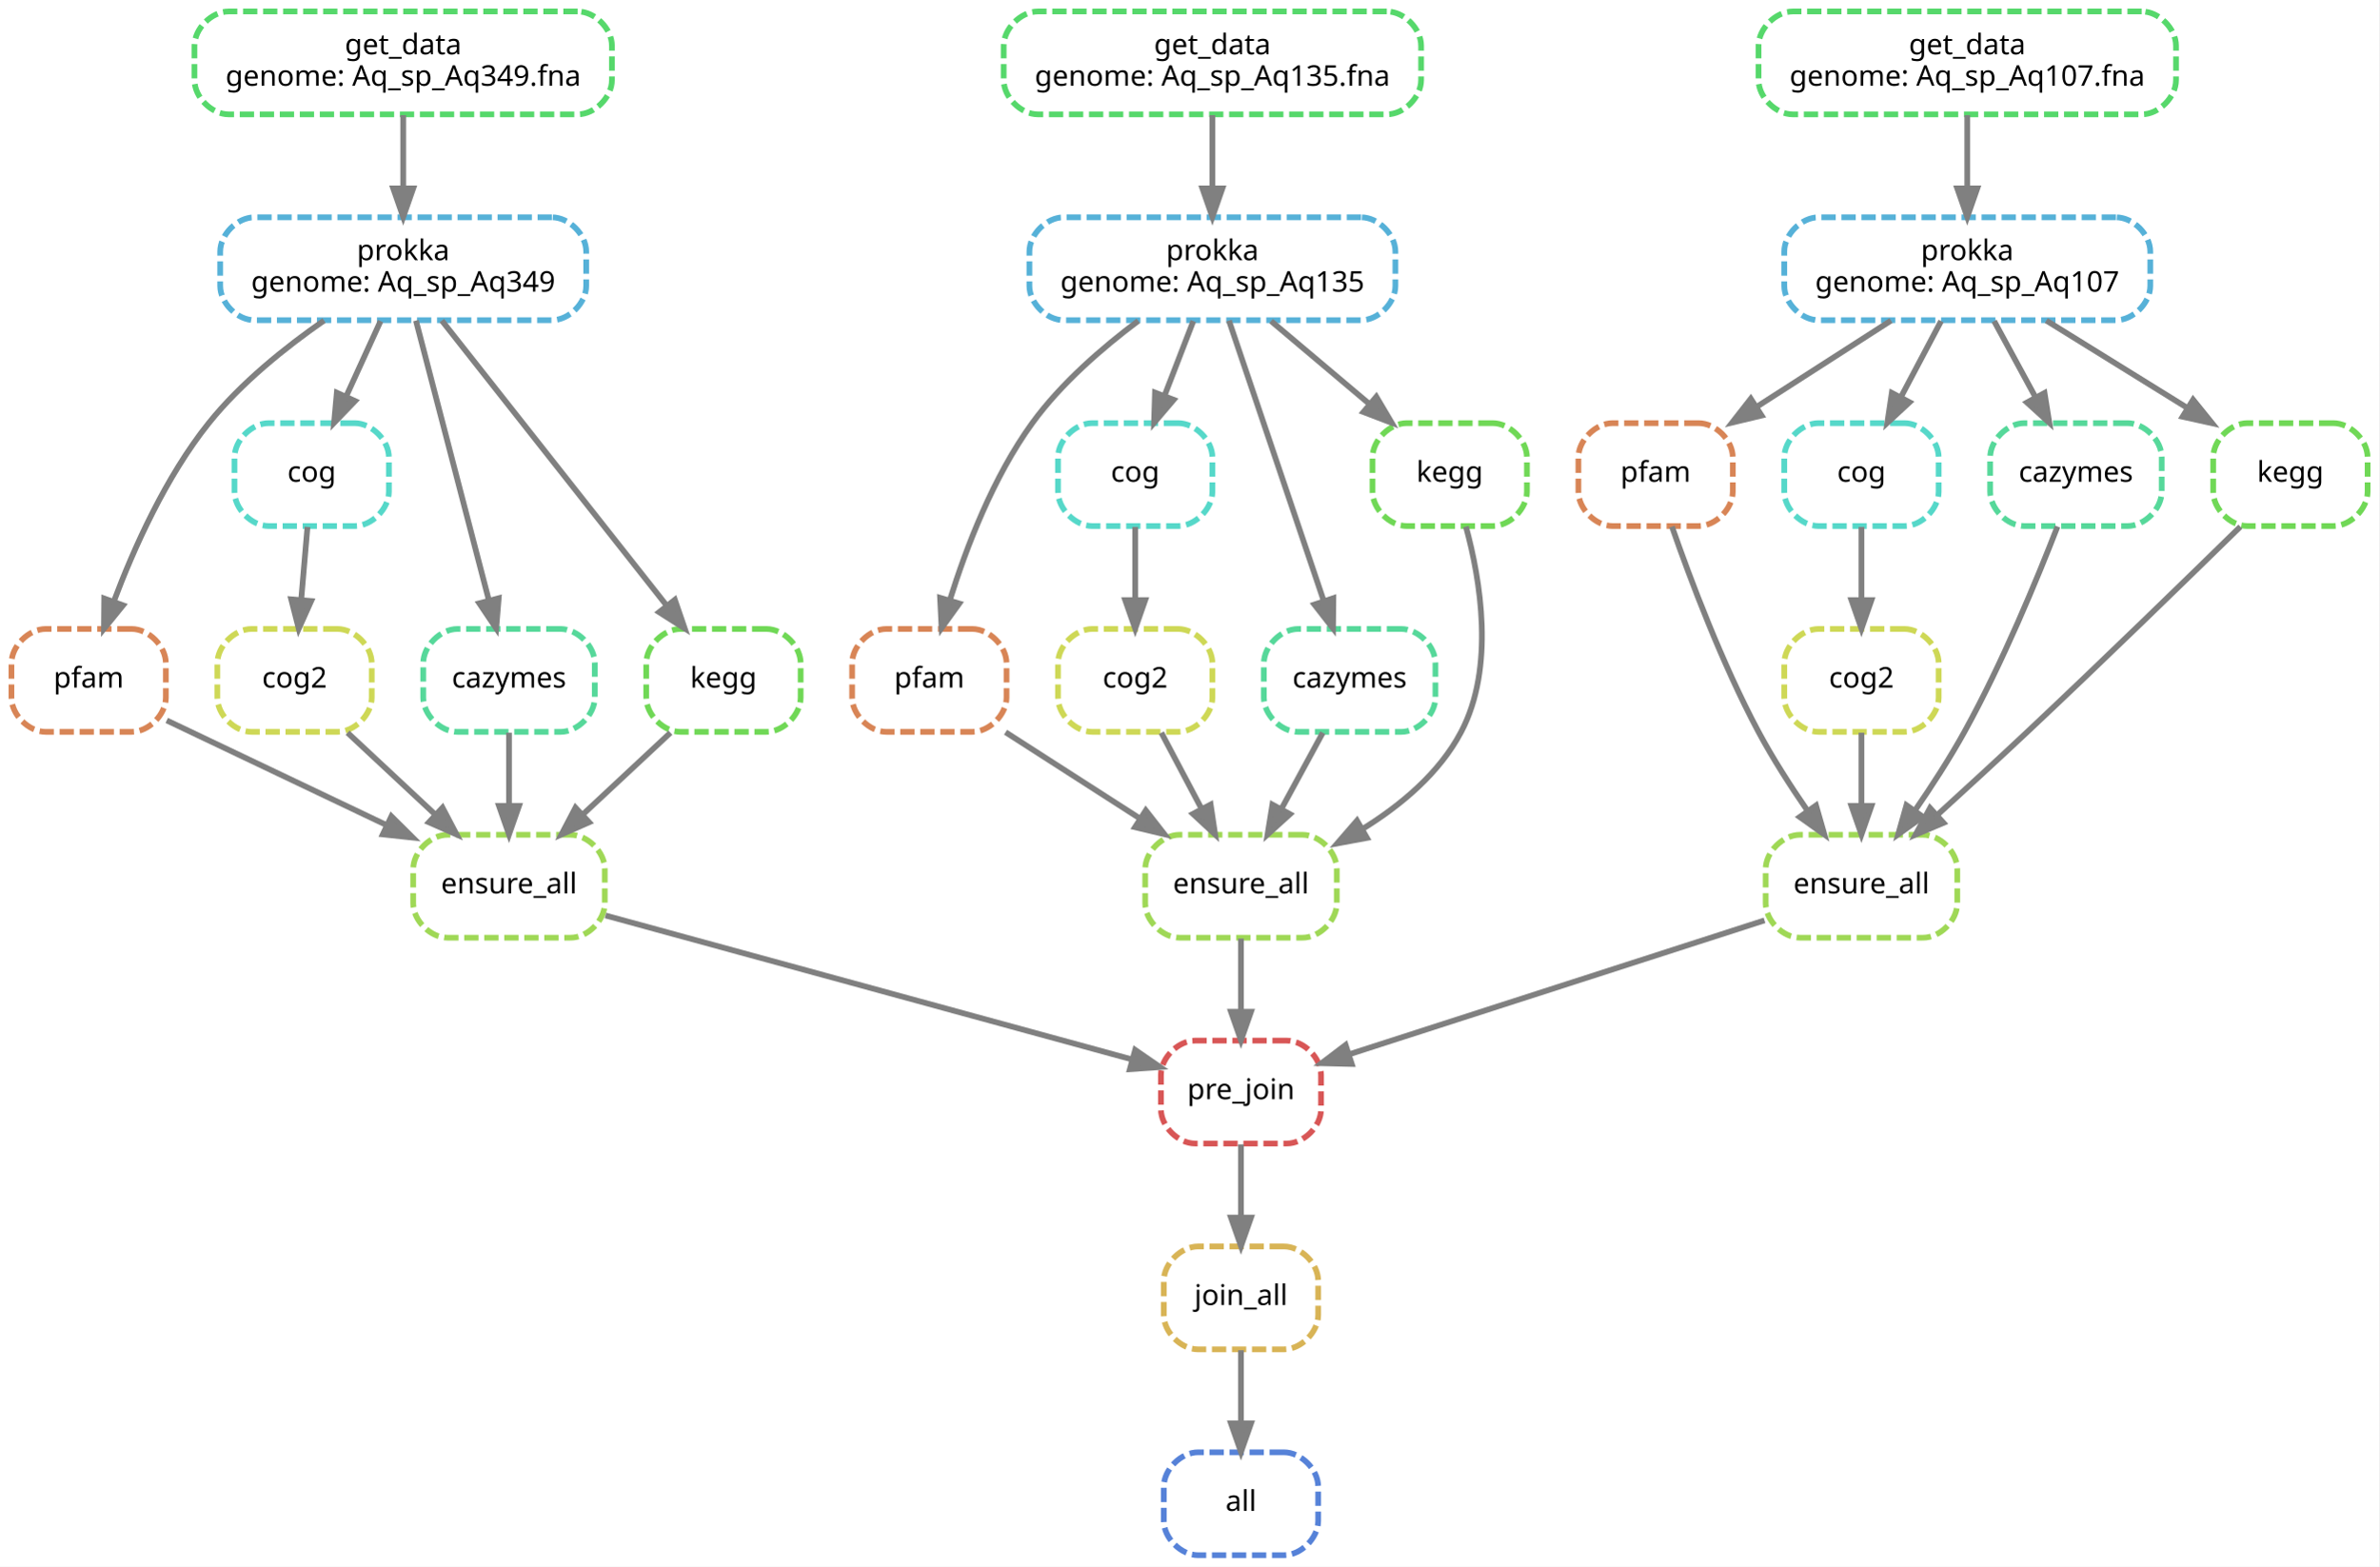
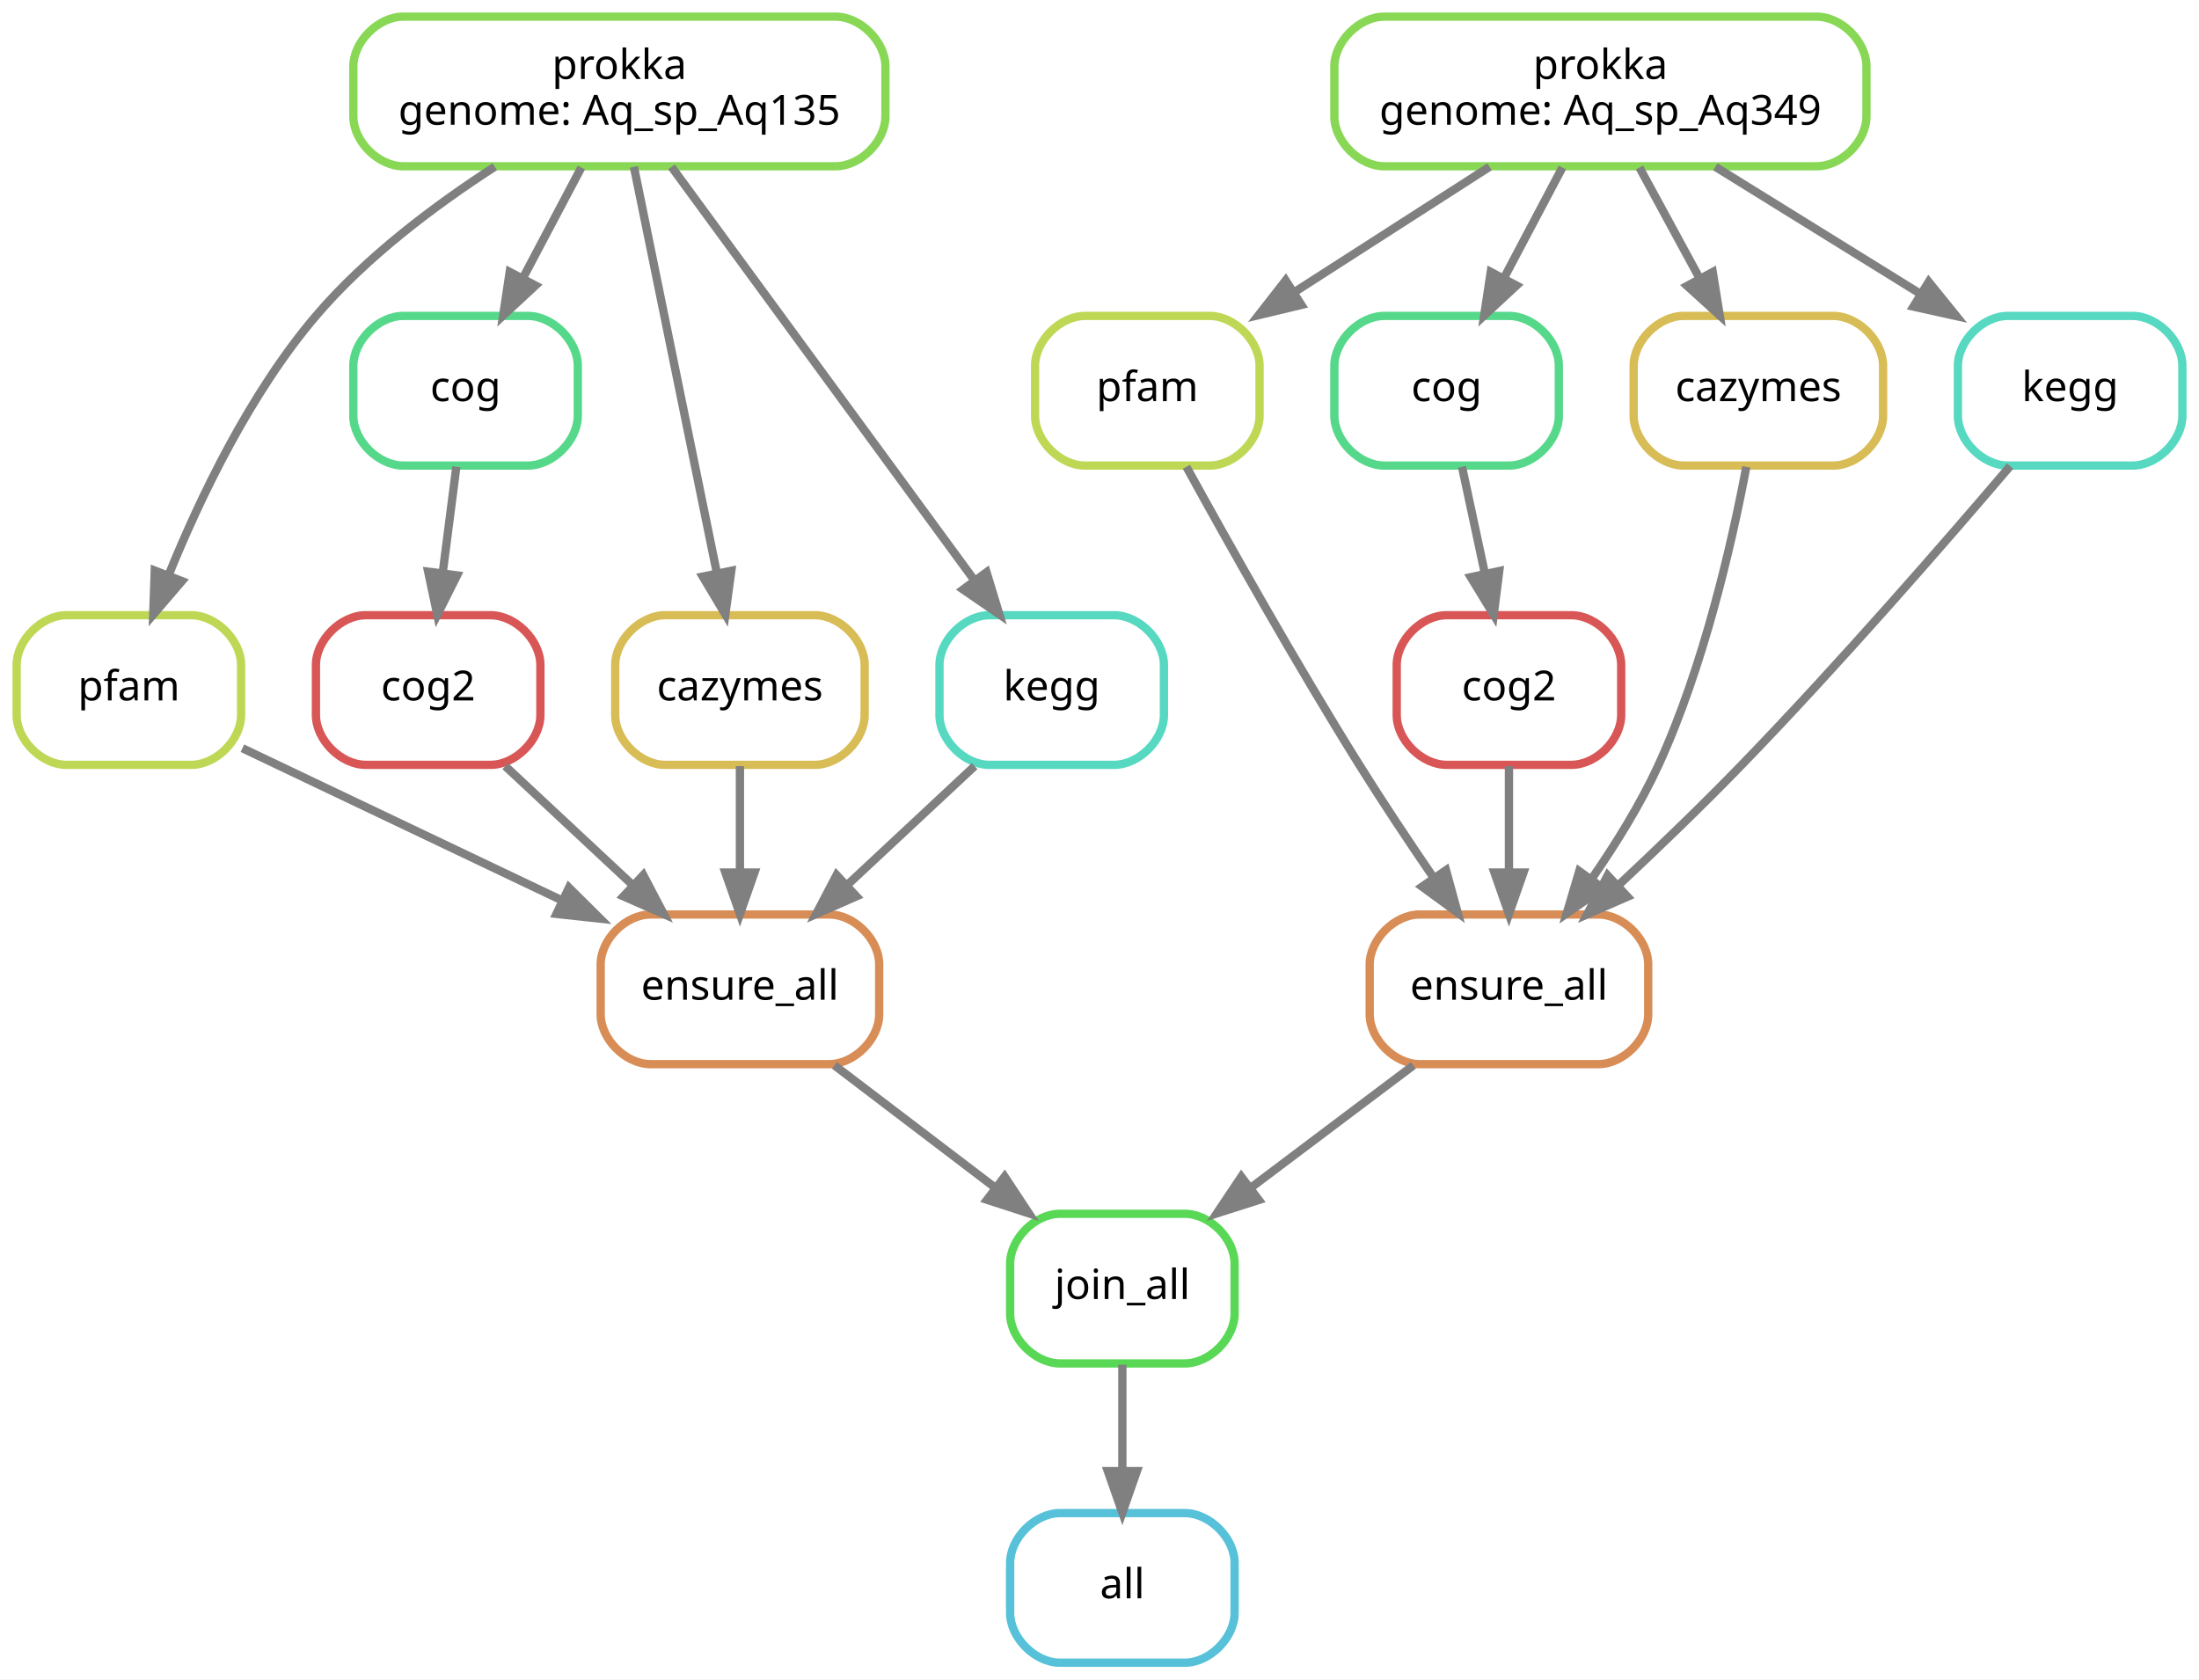
- <svg xmlns="http://www.w3.org/2000/svg" width="832pt" height="548pt" viewBox="0.00 0.00 832.00 548.00">
-   <g id="graph0" class="graph" transform="scale(1 1) rotate(0) translate(4 544)">
-     <polygon fill="white" stroke="transparent" points="-4,4 -4,-544 828,-544 828,4 -4,4" />
+ <svg xmlns="http://www.w3.org/2000/svg" width="529pt" height="404pt" viewBox="0.00 0.00 529.00 404.00">
+   <g id="graph0" class="graph" transform="scale(1 1) rotate(0) translate(4 400)">
+     <polygon fill="white" stroke="transparent" points="-4,4 -4,-400 525,-400 525,4 -4,4" />
    <g id="node1" class="node">
-       <path fill="none" stroke="#5682d8" stroke-width="2" stroke-dasharray="5,2" d="M445,-36C445,-36 415,-36 415,-36 409,-36 403,-30 403,-24 403,-24 403,-12 403,-12 403,-6 409,0 415,0 415,0 445,0 445,0 451,0 457,-6 457,-12 457,-12 457,-24 457,-24 457,-30 451,-36 445,-36" />
-       <text text-anchor="middle" x="430" y="-15.5" font-family="sans" font-size="10.00">all</text>
+       <path fill="none" stroke="#56c1d8" stroke-width="2" d="M281,-36C281,-36 251,-36 251,-36 245,-36 239,-30 239,-24 239,-24 239,-12 239,-12 239,-6 245,0 251,0 251,0 281,0 281,0 287,0 293,-6 293,-12 293,-12 293,-24 293,-24 293,-30 287,-36 281,-36" />
+       <text text-anchor="middle" x="266" y="-15.5" font-family="sans" font-size="10.00">all</text>
    </g>
    <g id="node2" class="node">
-       <path fill="none" stroke="#d8b456" stroke-width="2" stroke-dasharray="5,2" d="M445,-108C445,-108 415,-108 415,-108 409,-108 403,-102 403,-96 403,-96 403,-84 403,-84 403,-78 409,-72 415,-72 415,-72 445,-72 445,-72 451,-72 457,-78 457,-84 457,-84 457,-96 457,-96 457,-102 451,-108 445,-108" />
-       <text text-anchor="middle" x="430" y="-87.5" font-family="sans" font-size="10.00">join_all</text>
+       <path fill="none" stroke="#59d856" stroke-width="2" d="M281,-108C281,-108 251,-108 251,-108 245,-108 239,-102 239,-96 239,-96 239,-84 239,-84 239,-78 245,-72 251,-72 251,-72 281,-72 281,-72 287,-72 293,-78 293,-84 293,-84 293,-96 293,-96 293,-102 287,-108 281,-108" />
+       <text text-anchor="middle" x="266" y="-87.5" font-family="sans" font-size="10.00">join_all</text>
    </g>
    <g id="edge1" class="edge">
-       <path fill="none" stroke="grey" stroke-width="2" d="M430,-71.7C430,-63.98 430,-54.71 430,-46.11" />
-       <polygon fill="grey" stroke="grey" stroke-width="2" points="433.5,-46.1 430,-36.1 426.5,-46.1 433.5,-46.1" />
+       <path fill="none" stroke="grey" stroke-width="2" d="M266,-71.7C266,-63.98 266,-54.71 266,-46.11" />
+       <polygon fill="grey" stroke="grey" stroke-width="2" points="269.5,-46.1 266,-36.1 262.5,-46.1 269.5,-46.1" />
    </g>
    <g id="node3" class="node">
-       <path fill="none" stroke="#d85656" stroke-width="2" stroke-dasharray="5,2" d="M446,-180C446,-180 414,-180 414,-180 408,-180 402,-174 402,-168 402,-168 402,-156 402,-156 402,-150 408,-144 414,-144 414,-144 446,-144 446,-144 452,-144 458,-150 458,-156 458,-156 458,-168 458,-168 458,-174 452,-180 446,-180" />
-       <text text-anchor="middle" x="430" y="-159.5" font-family="sans" font-size="10.00">pre_join</text>
+       <path fill="none" stroke="#d88d56" stroke-width="2" d="M195.5,-180C195.5,-180 152.5,-180 152.5,-180 146.5,-180 140.5,-174 140.5,-168 140.5,-168 140.5,-156 140.5,-156 140.5,-150 146.5,-144 152.5,-144 152.5,-144 195.5,-144 195.5,-144 201.5,-144 207.5,-150 207.5,-156 207.5,-156 207.5,-168 207.5,-168 207.5,-174 201.5,-180 195.5,-180" />
+       <text text-anchor="middle" x="174" y="-159.5" font-family="sans" font-size="10.00">ensure_all</text>
    </g>
    <g id="edge2" class="edge">
-       <path fill="none" stroke="grey" stroke-width="2" d="M430,-143.7C430,-135.98 430,-126.71 430,-118.11" />
-       <polygon fill="grey" stroke="grey" stroke-width="2" points="433.5,-118.1 430,-108.1 426.5,-118.1 433.5,-118.1" />
+       <path fill="none" stroke="grey" stroke-width="2" d="M196.74,-143.7C208.44,-134.8 222.86,-123.82 235.51,-114.2" />
+       <polygon fill="grey" stroke="grey" stroke-width="2" points="237.68,-116.94 243.52,-108.1 233.44,-111.37 237.68,-116.94" />
    </g>
    <g id="node4" class="node">
-       <path fill="none" stroke="#9fd856" stroke-width="2" stroke-dasharray="5,2" d="M195.5,-252C195.5,-252 152.5,-252 152.5,-252 146.5,-252 140.5,-246 140.5,-240 140.5,-240 140.5,-228 140.5,-228 140.5,-222 146.5,-216 152.5,-216 152.5,-216 195.5,-216 195.5,-216 201.5,-216 207.5,-222 207.5,-228 207.5,-228 207.5,-240 207.5,-240 207.5,-246 201.5,-252 195.5,-252" />
-       <text text-anchor="middle" x="174" y="-231.5" font-family="sans" font-size="10.00">ensure_all</text>
+       <path fill="none" stroke="#bed856" stroke-width="2" d="M42,-252C42,-252 12,-252 12,-252 6,-252 0,-246 0,-240 0,-240 0,-228 0,-228 0,-222 6,-216 12,-216 12,-216 42,-216 42,-216 48,-216 54,-222 54,-228 54,-228 54,-240 54,-240 54,-246 48,-252 42,-252" />
+       <text text-anchor="middle" x="27" y="-231.5" font-family="sans" font-size="10.00">pfam</text>
+     </g>
+     <g id="edge4" class="edge">
+       <path fill="none" stroke="grey" stroke-width="2" d="M54.31,-220C75.88,-209.73 106.38,-195.2 131.19,-183.39" />
+       <polygon fill="grey" stroke="grey" stroke-width="2" points="132.87,-186.46 140.39,-179 129.86,-180.14 132.87,-186.46" />
+     </g>
+     <g id="node5" class="node">
+       <path fill="none" stroke="#88d856" stroke-width="2" d="M197,-396C197,-396 93,-396 93,-396 87,-396 81,-390 81,-384 81,-384 81,-372 81,-372 81,-366 87,-360 93,-360 93,-360 197,-360 197,-360 203,-360 209,-366 209,-372 209,-372 209,-384 209,-384 209,-390 203,-396 197,-396" />
+       <text text-anchor="middle" x="145" y="-381" font-family="sans" font-size="10.00">prokka</text>
+       <text text-anchor="middle" x="145" y="-370" font-family="sans" font-size="10.00">genome: Aq_sp_Aq135</text>
+     </g>
+     <g id="edge8" class="edge">
+       <path fill="none" stroke="grey" stroke-width="2" d="M115.04,-359.9C100.71,-350.64 84.08,-338.19 72,-324 56.2,-305.45 44.18,-280.41 36.55,-261.61" />
+       <polygon fill="grey" stroke="grey" stroke-width="2" points="39.76,-260.2 32.86,-252.15 33.23,-262.74 39.76,-260.2" />
+     </g>
+     <g id="node7" class="node">
+       <path fill="none" stroke="#56d88a" stroke-width="2" d="M123,-324C123,-324 93,-324 93,-324 87,-324 81,-318 81,-312 81,-312 81,-300 81,-300 81,-294 87,-288 93,-288 93,-288 123,-288 123,-288 129,-288 135,-294 135,-300 135,-300 135,-312 135,-312 135,-318 129,-324 123,-324" />
+       <text text-anchor="middle" x="108" y="-303.5" font-family="sans" font-size="10.00">cog</text>
+     </g>
+     <g id="edge10" class="edge">
+       <path fill="none" stroke="grey" stroke-width="2" d="M135.85,-359.7C131.6,-351.64 126.44,-341.89 121.73,-332.98" />
+       <polygon fill="grey" stroke="grey" stroke-width="2" points="124.81,-331.31 117.04,-324.1 118.62,-334.58 124.81,-331.31" />
+     </g>
+     <g id="node8" class="node">
+       <path fill="none" stroke="#d8bc56" stroke-width="2" d="M192,-252C192,-252 156,-252 156,-252 150,-252 144,-246 144,-240 144,-240 144,-228 144,-228 144,-222 150,-216 156,-216 156,-216 192,-216 192,-216 198,-216 204,-222 204,-228 204,-228 204,-240 204,-240 204,-246 198,-252 192,-252" />
+       <text text-anchor="middle" x="174" y="-231.5" font-family="sans" font-size="10.00">cazymes</text>
+     </g>
+     <g id="edge11" class="edge">
+       <path fill="none" stroke="grey" stroke-width="2" d="M148.5,-359.87C153.46,-335.56 162.6,-290.82 168.48,-262.01" />
+       <polygon fill="grey" stroke="grey" stroke-width="2" points="171.92,-262.69 170.49,-252.19 165.06,-261.29 171.92,-262.69" />
+     </g>
+     <g id="node9" class="node">
+       <path fill="none" stroke="#56d8c1" stroke-width="2" d="M264,-252C264,-252 234,-252 234,-252 228,-252 222,-246 222,-240 222,-240 222,-228 222,-228 222,-222 228,-216 234,-216 234,-216 264,-216 264,-216 270,-216 276,-222 276,-228 276,-228 276,-240 276,-240 276,-246 270,-252 264,-252" />
+       <text text-anchor="middle" x="249" y="-231.5" font-family="sans" font-size="10.00">kegg</text>
+     </g>
+     <g id="edge12" class="edge">
+       <path fill="none" stroke="grey" stroke-width="2" d="M157.54,-359.87C175.66,-335.14 209.27,-289.24 230.32,-260.51" />
+       <polygon fill="grey" stroke="grey" stroke-width="2" points="233.33,-262.33 236.41,-252.19 227.68,-258.19 233.33,-262.33" />
+     </g>
+     <g id="node6" class="node">
+       <path fill="none" stroke="#d85656" stroke-width="2" d="M114,-252C114,-252 84,-252 84,-252 78,-252 72,-246 72,-240 72,-240 72,-228 72,-228 72,-222 78,-216 84,-216 84,-216 114,-216 114,-216 120,-216 126,-222 126,-228 126,-228 126,-240 126,-240 126,-246 120,-252 114,-252" />
+       <text text-anchor="middle" x="99" y="-231.5" font-family="sans" font-size="10.00">cog2</text>
+     </g>
+     <g id="edge5" class="edge">
+       <path fill="none" stroke="grey" stroke-width="2" d="M117.54,-215.7C126.8,-207.05 138.16,-196.45 148.26,-187.03" />
+       <polygon fill="grey" stroke="grey" stroke-width="2" points="150.75,-189.49 155.67,-180.1 145.98,-184.37 150.75,-189.49" />
+     </g>
+     <g id="edge9" class="edge">
+       <path fill="none" stroke="grey" stroke-width="2" d="M105.78,-287.7C104.78,-279.98 103.59,-270.71 102.49,-262.11" />
+       <polygon fill="grey" stroke="grey" stroke-width="2" points="105.95,-261.58 101.2,-252.1 99,-262.47 105.95,-261.58" />
+     </g>
+     <g id="edge6" class="edge">
+       <path fill="none" stroke="grey" stroke-width="2" d="M174,-215.7C174,-207.98 174,-198.71 174,-190.11" />
+       <polygon fill="grey" stroke="grey" stroke-width="2" points="177.5,-190.1 174,-180.1 170.5,-190.1 177.5,-190.1" />
+     </g>
+     <g id="edge7" class="edge">
+       <path fill="none" stroke="grey" stroke-width="2" d="M230.46,-215.7C221.2,-207.05 209.84,-196.45 199.74,-187.03" />
+       <polygon fill="grey" stroke="grey" stroke-width="2" points="202.02,-184.37 192.33,-180.1 197.25,-189.49 202.02,-184.37" />
+     </g>
+     <g id="node10" class="node">
+       <path fill="none" stroke="#d88d56" stroke-width="2" d="M380.5,-180C380.5,-180 337.5,-180 337.5,-180 331.5,-180 325.5,-174 325.5,-168 325.5,-168 325.5,-156 325.5,-156 325.5,-150 331.5,-144 337.5,-144 337.5,-144 380.5,-144 380.5,-144 386.5,-144 392.5,-150 392.5,-156 392.5,-156 392.5,-168 392.5,-168 392.5,-174 386.5,-180 380.5,-180" />
+       <text text-anchor="middle" x="359" y="-159.5" font-family="sans" font-size="10.00">ensure_all</text>
    </g>
    <g id="edge3" class="edge">
-       <path fill="none" stroke="grey" stroke-width="2" d="M207.73,-223.78C255.36,-210.75 342.08,-187.04 391.95,-173.4" />
-       <polygon fill="grey" stroke="grey" stroke-width="2" points="392.99,-176.75 401.71,-170.74 391.14,-170 392.99,-176.75" />
+       <path fill="none" stroke="grey" stroke-width="2" d="M336.01,-143.7C324.19,-134.8 309.61,-123.82 296.82,-114.2" />
+       <polygon fill="grey" stroke="grey" stroke-width="2" points="298.82,-111.32 288.72,-108.1 294.61,-116.91 298.82,-111.32" />
    </g>
-     <g id="node5" class="node">
-       <path fill="none" stroke="#d88556" stroke-width="2" stroke-dasharray="5,2" d="M42,-324C42,-324 12,-324 12,-324 6,-324 0,-318 0,-312 0,-312 0,-300 0,-300 0,-294 6,-288 12,-288 12,-288 42,-288 42,-288 48,-288 54,-294 54,-300 54,-300 54,-312 54,-312 54,-318 48,-324 42,-324" />
-       <text text-anchor="middle" x="27" y="-303.5" font-family="sans" font-size="10.00">pfam</text>
-     </g>
-     <g id="edge6" class="edge">
-       <path fill="none" stroke="grey" stroke-width="2" d="M54.31,-292C75.88,-281.73 106.38,-267.2 131.19,-255.39" />
-       <polygon fill="grey" stroke="grey" stroke-width="2" points="132.87,-258.46 140.39,-251 129.86,-252.14 132.87,-258.46" />
-     </g>
-     <g id="node6" class="node">
-       <path fill="none" stroke="#56b1d8" stroke-width="2" stroke-dasharray="5,2" d="M189,-468C189,-468 85,-468 85,-468 79,-468 73,-462 73,-456 73,-456 73,-444 73,-444 73,-438 79,-432 85,-432 85,-432 189,-432 189,-432 195,-432 201,-438 201,-444 201,-444 201,-456 201,-456 201,-462 195,-468 189,-468" />
-       <text text-anchor="middle" x="137" y="-453" font-family="sans" font-size="10.00">prokka</text>
-       <text text-anchor="middle" x="137" y="-442" font-family="sans" font-size="10.00">genome: Aq_sp_Aq349</text>
-     </g>
-     <g id="edge10" class="edge">
-       <path fill="none" stroke="grey" stroke-width="2" d="M109.32,-431.89C95.86,-422.55 80.22,-410.02 69,-396 53.98,-377.23 42.78,-352.2 35.74,-333.47" />
-       <polygon fill="grey" stroke="grey" stroke-width="2" points="39.03,-332.28 32.35,-324.05 32.45,-334.65 39.03,-332.28" />
-     </g>
-     <g id="node9" class="node">
-       <path fill="none" stroke="#56d8c9" stroke-width="2" stroke-dasharray="5,2" d="M120,-396C120,-396 90,-396 90,-396 84,-396 78,-390 78,-384 78,-384 78,-372 78,-372 78,-366 84,-360 90,-360 90,-360 120,-360 120,-360 126,-360 132,-366 132,-372 132,-372 132,-384 132,-384 132,-390 126,-396 120,-396" />
-       <text text-anchor="middle" x="105" y="-375.5" font-family="sans" font-size="10.00">cog</text>
+     <g id="node11" class="node">
+       <path fill="none" stroke="#bed856" stroke-width="2" d="M287,-324C287,-324 257,-324 257,-324 251,-324 245,-318 245,-312 245,-312 245,-300 245,-300 245,-294 251,-288 257,-288 257,-288 287,-288 287,-288 293,-288 299,-294 299,-300 299,-300 299,-312 299,-312 299,-318 293,-324 287,-324" />
+       <text text-anchor="middle" x="272" y="-303.5" font-family="sans" font-size="10.00">pfam</text>
    </g>
    <g id="edge13" class="edge">
-       <path fill="none" stroke="grey" stroke-width="2" d="M129.09,-431.7C125.45,-423.73 121.05,-414.1 117.01,-405.26" />
-       <polygon fill="grey" stroke="grey" stroke-width="2" points="120.16,-403.74 112.82,-396.1 113.79,-406.65 120.16,-403.74" />
+       <path fill="none" stroke="grey" stroke-width="2" d="M281.4,-287.71C291.35,-269.61 307.71,-240.47 323,-216 328.6,-207.04 335,-197.43 340.84,-188.89" />
+       <polygon fill="grey" stroke="grey" stroke-width="2" points="343.86,-190.66 346.66,-180.44 338.1,-186.69 343.86,-190.66" />
    </g>
-     <g id="node10" class="node">
-       <path fill="none" stroke="#56d89a" stroke-width="2" stroke-dasharray="5,2" d="M192,-324C192,-324 156,-324 156,-324 150,-324 144,-318 144,-312 144,-312 144,-300 144,-300 144,-294 150,-288 156,-288 156,-288 192,-288 192,-288 198,-288 204,-294 204,-300 204,-300 204,-312 204,-312 204,-318 198,-324 192,-324" />
-       <text text-anchor="middle" x="174" y="-303.5" font-family="sans" font-size="10.00">cazymes</text>
+     <g id="node12" class="node">
+       <path fill="none" stroke="#88d856" stroke-width="2" d="M433,-396C433,-396 329,-396 329,-396 323,-396 317,-390 317,-384 317,-384 317,-372 317,-372 317,-366 323,-360 329,-360 329,-360 433,-360 433,-360 439,-360 445,-366 445,-372 445,-372 445,-384 445,-384 445,-390 439,-396 433,-396" />
+       <text text-anchor="middle" x="381" y="-381" font-family="sans" font-size="10.00">prokka</text>
+       <text text-anchor="middle" x="381" y="-370" font-family="sans" font-size="10.00">genome: Aq_sp_Aq349</text>
+     </g>
+     <g id="edge17" class="edge">
+       <path fill="none" stroke="grey" stroke-width="2" d="M354.34,-359.88C340.22,-350.81 322.69,-339.55 307.44,-329.76" />
+       <polygon fill="grey" stroke="grey" stroke-width="2" points="309.07,-326.65 298.77,-324.19 305.29,-332.54 309.07,-326.65" />
+     </g>
+     <g id="node14" class="node">
+       <path fill="none" stroke="#56d88a" stroke-width="2" d="M359,-324C359,-324 329,-324 329,-324 323,-324 317,-318 317,-312 317,-312 317,-300 317,-300 317,-294 323,-288 329,-288 329,-288 359,-288 359,-288 365,-288 371,-294 371,-300 371,-300 371,-312 371,-312 371,-318 365,-324 359,-324" />
+       <text text-anchor="middle" x="344" y="-303.5" font-family="sans" font-size="10.00">cog</text>
+     </g>
+     <g id="edge19" class="edge">
+       <path fill="none" stroke="grey" stroke-width="2" d="M371.85,-359.7C367.6,-351.64 362.44,-341.89 357.73,-332.98" />
+       <polygon fill="grey" stroke="grey" stroke-width="2" points="360.81,-331.31 353.04,-324.1 354.62,-334.58 360.81,-331.31" />
+     </g>
+     <g id="node15" class="node">
+       <path fill="none" stroke="#d8bc56" stroke-width="2" d="M437,-324C437,-324 401,-324 401,-324 395,-324 389,-318 389,-312 389,-312 389,-300 389,-300 389,-294 395,-288 401,-288 401,-288 437,-288 437,-288 443,-288 449,-294 449,-300 449,-300 449,-312 449,-312 449,-318 443,-324 437,-324" />
+       <text text-anchor="middle" x="419" y="-303.5" font-family="sans" font-size="10.00">cazymes</text>
+     </g>
+     <g id="edge20" class="edge">
+       <path fill="none" stroke="grey" stroke-width="2" d="M390.39,-359.7C394.76,-351.64 400.06,-341.89 404.9,-332.98" />
+       <polygon fill="grey" stroke="grey" stroke-width="2" points="408.02,-334.56 409.71,-324.1 401.87,-331.22 408.02,-334.56" />
+     </g>
+     <g id="node16" class="node">
+       <path fill="none" stroke="#56d8c1" stroke-width="2" d="M509,-324C509,-324 479,-324 479,-324 473,-324 467,-318 467,-312 467,-312 467,-300 467,-300 467,-294 473,-288 479,-288 479,-288 509,-288 509,-288 515,-288 521,-294 521,-300 521,-300 521,-312 521,-312 521,-318 515,-324 509,-324" />
+       <text text-anchor="middle" x="494" y="-303.5" font-family="sans" font-size="10.00">kegg</text>
+     </g>
+     <g id="edge21" class="edge">
+       <path fill="none" stroke="grey" stroke-width="2" d="M408.64,-359.88C423.53,-350.66 442.07,-339.17 458.06,-329.26" />
+       <polygon fill="grey" stroke="grey" stroke-width="2" points="459.98,-332.19 466.64,-323.95 456.3,-326.24 459.98,-332.19" />
+     </g>
+     <g id="node13" class="node">
+       <path fill="none" stroke="#d85656" stroke-width="2" d="M374,-252C374,-252 344,-252 344,-252 338,-252 332,-246 332,-240 332,-240 332,-228 332,-228 332,-222 338,-216 344,-216 344,-216 374,-216 374,-216 380,-216 386,-222 386,-228 386,-228 386,-240 386,-240 386,-246 380,-252 374,-252" />
+       <text text-anchor="middle" x="359" y="-231.5" font-family="sans" font-size="10.00">cog2</text>
    </g>
    <g id="edge14" class="edge">
-       <path fill="none" stroke="grey" stroke-width="2" d="M141.46,-431.87C147.8,-407.56 159.46,-362.82 166.96,-334.01" />
-       <polygon fill="grey" stroke="grey" stroke-width="2" points="170.39,-334.75 169.52,-324.19 163.61,-332.98 170.39,-334.75" />
+       <path fill="none" stroke="grey" stroke-width="2" d="M359,-215.7C359,-207.98 359,-198.71 359,-190.11" />
+       <polygon fill="grey" stroke="grey" stroke-width="2" points="362.5,-190.1 359,-180.1 355.5,-190.1 362.5,-190.1" />
    </g>
-     <g id="node11" class="node">
-       <path fill="none" stroke="#70d856" stroke-width="2" stroke-dasharray="5,2" d="M264,-324C264,-324 234,-324 234,-324 228,-324 222,-318 222,-312 222,-312 222,-300 222,-300 222,-294 228,-288 234,-288 234,-288 264,-288 264,-288 270,-288 276,-294 276,-300 276,-300 276,-312 276,-312 276,-318 270,-324 264,-324" />
-       <text text-anchor="middle" x="249" y="-303.5" font-family="sans" font-size="10.00">kegg</text>
+     <g id="edge18" class="edge">
+       <path fill="none" stroke="grey" stroke-width="2" d="M347.71,-287.7C349.36,-279.98 351.35,-270.71 353.19,-262.11" />
+       <polygon fill="grey" stroke="grey" stroke-width="2" points="356.66,-262.62 355.33,-252.1 349.82,-261.15 356.66,-262.62" />
    </g>
    <g id="edge15" class="edge">
-       <path fill="none" stroke="grey" stroke-width="2" d="M150.51,-431.87C170.1,-407.03 206.53,-360.85 229.17,-332.14" />
-       <polygon fill="grey" stroke="grey" stroke-width="2" points="232,-334.21 235.44,-324.19 226.5,-329.87 232,-334.21" />
-     </g>
-     <g id="node7" class="node">
-       <path fill="none" stroke="#56d86b" stroke-width="2" stroke-dasharray="5,2" d="M198,-540C198,-540 76,-540 76,-540 70,-540 64,-534 64,-528 64,-528 64,-516 64,-516 64,-510 70,-504 76,-504 76,-504 198,-504 198,-504 204,-504 210,-510 210,-516 210,-516 210,-528 210,-528 210,-534 204,-540 198,-540" />
-       <text text-anchor="middle" x="137" y="-525" font-family="sans" font-size="10.00">get_data</text>
-       <text text-anchor="middle" x="137" y="-514" font-family="sans" font-size="10.00">genome: Aq_sp_Aq349.fna</text>
-     </g>
-     <g id="edge11" class="edge">
-       <path fill="none" stroke="grey" stroke-width="2" d="M137,-503.7C137,-495.98 137,-486.71 137,-478.11" />
-       <polygon fill="grey" stroke="grey" stroke-width="2" points="140.5,-478.1 137,-468.1 133.5,-478.1 140.5,-478.1" />
-     </g>
-     <g id="node8" class="node">
-       <path fill="none" stroke="#ced856" stroke-width="2" stroke-dasharray="5,2" d="M114,-324C114,-324 84,-324 84,-324 78,-324 72,-318 72,-312 72,-312 72,-300 72,-300 72,-294 78,-288 84,-288 84,-288 114,-288 114,-288 120,-288 126,-294 126,-300 126,-300 126,-312 126,-312 126,-318 120,-324 114,-324" />
-       <text text-anchor="middle" x="99" y="-303.5" font-family="sans" font-size="10.00">cog2</text>
-     </g>
-     <g id="edge7" class="edge">
-       <path fill="none" stroke="grey" stroke-width="2" d="M117.54,-287.7C126.8,-279.05 138.16,-268.45 148.26,-259.03" />
-       <polygon fill="grey" stroke="grey" stroke-width="2" points="150.75,-261.49 155.67,-252.1 145.98,-256.37 150.75,-261.49" />
-     </g>
-     <g id="edge12" class="edge">
-       <path fill="none" stroke="grey" stroke-width="2" d="M103.52,-359.7C102.86,-351.98 102.06,-342.71 101.32,-334.11" />
-       <polygon fill="grey" stroke="grey" stroke-width="2" points="104.81,-333.77 100.47,-324.1 97.83,-334.37 104.81,-333.77" />
-     </g>
-     <g id="edge8" class="edge">
-       <path fill="none" stroke="grey" stroke-width="2" d="M174,-287.7C174,-279.98 174,-270.71 174,-262.11" />
-       <polygon fill="grey" stroke="grey" stroke-width="2" points="177.5,-262.1 174,-252.1 170.5,-262.1 177.5,-262.1" />
-     </g>
-     <g id="edge9" class="edge">
-       <path fill="none" stroke="grey" stroke-width="2" d="M230.46,-287.7C221.2,-279.05 209.84,-268.45 199.74,-259.03" />
-       <polygon fill="grey" stroke="grey" stroke-width="2" points="202.02,-256.37 192.33,-252.1 197.25,-261.49 202.02,-256.37" />
-     </g>
-     <g id="node12" class="node">
-       <path fill="none" stroke="#9fd856" stroke-width="2" stroke-dasharray="5,2" d="M451.5,-252C451.5,-252 408.5,-252 408.5,-252 402.5,-252 396.5,-246 396.5,-240 396.5,-240 396.5,-228 396.5,-228 396.5,-222 402.5,-216 408.5,-216 408.5,-216 451.5,-216 451.5,-216 457.5,-216 463.5,-222 463.5,-228 463.5,-228 463.5,-240 463.5,-240 463.5,-246 457.5,-252 451.5,-252" />
-       <text text-anchor="middle" x="430" y="-231.5" font-family="sans" font-size="10.00">ensure_all</text>
-     </g>
-     <g id="edge4" class="edge">
-       <path fill="none" stroke="grey" stroke-width="2" d="M430,-215.7C430,-207.98 430,-198.71 430,-190.11" />
-       <polygon fill="grey" stroke="grey" stroke-width="2" points="433.5,-190.1 430,-180.1 426.5,-190.1 433.5,-190.1" />
-     </g>
-     <g id="node13" class="node">
-       <path fill="none" stroke="#d88556" stroke-width="2" stroke-dasharray="5,2" d="M336,-324C336,-324 306,-324 306,-324 300,-324 294,-318 294,-312 294,-312 294,-300 294,-300 294,-294 300,-288 306,-288 306,-288 336,-288 336,-288 342,-288 348,-294 348,-300 348,-300 348,-312 348,-312 348,-318 342,-324 336,-324" />
-       <text text-anchor="middle" x="321" y="-303.5" font-family="sans" font-size="10.00">pfam</text>
+       <path fill="none" stroke="grey" stroke-width="2" d="M416.1,-287.68C412.63,-269.31 405.87,-239.71 395,-216 390.66,-206.55 384.69,-196.93 378.86,-188.52" />
+       <polygon fill="grey" stroke="grey" stroke-width="2" points="381.59,-186.33 372.9,-180.27 375.91,-190.42 381.59,-186.33" />
    </g>
    <g id="edge16" class="edge">
-       <path fill="none" stroke="grey" stroke-width="2" d="M347.66,-287.88C361.78,-278.81 379.31,-267.55 394.56,-257.76" />
-       <polygon fill="grey" stroke="grey" stroke-width="2" points="396.71,-260.54 403.23,-252.19 392.93,-254.65 396.71,-260.54" />
-     </g>
-     <g id="node14" class="node">
-       <path fill="none" stroke="#56b1d8" stroke-width="2" stroke-dasharray="5,2" d="M472,-468C472,-468 368,-468 368,-468 362,-468 356,-462 356,-456 356,-456 356,-444 356,-444 356,-438 362,-432 368,-432 368,-432 472,-432 472,-432 478,-432 484,-438 484,-444 484,-444 484,-456 484,-456 484,-462 478,-468 472,-468" />
-       <text text-anchor="middle" x="420" y="-453" font-family="sans" font-size="10.00">prokka</text>
-       <text text-anchor="middle" x="420" y="-442" font-family="sans" font-size="10.00">genome: Aq_sp_Aq135</text>
-     </g>
-     <g id="edge20" class="edge">
-       <path fill="none" stroke="grey" stroke-width="2" d="M394.08,-431.77C381.55,-422.39 367.08,-409.88 357,-396 343.37,-377.22 333.92,-352.55 328.13,-333.94" />
-       <polygon fill="grey" stroke="grey" stroke-width="2" points="331.47,-332.91 325.29,-324.31 324.76,-334.89 331.47,-332.91" />
-     </g>
-     <g id="node17" class="node">
-       <path fill="none" stroke="#56d8c9" stroke-width="2" stroke-dasharray="5,2" d="M408,-396C408,-396 378,-396 378,-396 372,-396 366,-390 366,-384 366,-384 366,-372 366,-372 366,-366 372,-360 378,-360 378,-360 408,-360 408,-360 414,-360 420,-366 420,-372 420,-372 420,-384 420,-384 420,-390 414,-396 408,-396" />
-       <text text-anchor="middle" x="393" y="-375.5" font-family="sans" font-size="10.00">cog</text>
-     </g>
-     <g id="edge23" class="edge">
-       <path fill="none" stroke="grey" stroke-width="2" d="M413.33,-431.7C410.29,-423.81 406.62,-414.3 403.24,-405.55" />
-       <polygon fill="grey" stroke="grey" stroke-width="2" points="406.46,-404.17 399.6,-396.1 399.93,-406.69 406.46,-404.17" />
-     </g>
-     <g id="node18" class="node">
-       <path fill="none" stroke="#56d89a" stroke-width="2" stroke-dasharray="5,2" d="M486,-324C486,-324 450,-324 450,-324 444,-324 438,-318 438,-312 438,-312 438,-300 438,-300 438,-294 444,-288 450,-288 450,-288 486,-288 486,-288 492,-288 498,-294 498,-300 498,-300 498,-312 498,-312 498,-318 492,-324 486,-324" />
-       <text text-anchor="middle" x="468" y="-303.5" font-family="sans" font-size="10.00">cazymes</text>
-     </g>
-     <g id="edge24" class="edge">
-       <path fill="none" stroke="grey" stroke-width="2" d="M425.79,-431.87C434.01,-407.56 449.13,-362.82 458.87,-334.01" />
-       <polygon fill="grey" stroke="grey" stroke-width="2" points="462.3,-334.78 462.19,-324.19 455.67,-332.54 462.3,-334.78" />
-     </g>
-     <g id="node19" class="node">
-       <path fill="none" stroke="#70d856" stroke-width="2" stroke-dasharray="5,2" d="M518,-396C518,-396 488,-396 488,-396 482,-396 476,-390 476,-384 476,-384 476,-372 476,-372 476,-366 482,-360 488,-360 488,-360 518,-360 518,-360 524,-360 530,-366 530,-372 530,-372 530,-384 530,-384 530,-390 524,-396 518,-396" />
-       <text text-anchor="middle" x="503" y="-375.5" font-family="sans" font-size="10.00">kegg</text>
-     </g>
-     <g id="edge25" class="edge">
-       <path fill="none" stroke="grey" stroke-width="2" d="M440.52,-431.7C450.87,-422.97 463.59,-412.24 474.84,-402.75" />
-       <polygon fill="grey" stroke="grey" stroke-width="2" points="477.33,-405.23 482.72,-396.1 472.82,-399.88 477.33,-405.23" />
-     </g>
-     <g id="node15" class="node">
-       <path fill="none" stroke="#56d86b" stroke-width="2" stroke-dasharray="5,2" d="M481,-540C481,-540 359,-540 359,-540 353,-540 347,-534 347,-528 347,-528 347,-516 347,-516 347,-510 353,-504 359,-504 359,-504 481,-504 481,-504 487,-504 493,-510 493,-516 493,-516 493,-528 493,-528 493,-534 487,-540 481,-540" />
-       <text text-anchor="middle" x="420" y="-525" font-family="sans" font-size="10.00">get_data</text>
-       <text text-anchor="middle" x="420" y="-514" font-family="sans" font-size="10.00">genome: Aq_sp_Aq135.fna</text>
-     </g>
-     <g id="edge21" class="edge">
-       <path fill="none" stroke="grey" stroke-width="2" d="M420,-503.7C420,-495.98 420,-486.71 420,-478.11" />
-       <polygon fill="grey" stroke="grey" stroke-width="2" points="423.5,-478.1 420,-468.1 416.5,-478.1 423.5,-478.1" />
-     </g>
-     <g id="node16" class="node">
-       <path fill="none" stroke="#ced856" stroke-width="2" stroke-dasharray="5,2" d="M408,-324C408,-324 378,-324 378,-324 372,-324 366,-318 366,-312 366,-312 366,-300 366,-300 366,-294 372,-288 378,-288 378,-288 408,-288 408,-288 414,-288 420,-294 420,-300 420,-300 420,-312 420,-312 420,-318 414,-324 408,-324" />
-       <text text-anchor="middle" x="393" y="-303.5" font-family="sans" font-size="10.00">cog2</text>
-     </g>
-     <g id="edge17" class="edge">
-       <path fill="none" stroke="grey" stroke-width="2" d="M402.15,-287.7C406.4,-279.64 411.56,-269.89 416.27,-260.98" />
-       <polygon fill="grey" stroke="grey" stroke-width="2" points="419.38,-262.58 420.96,-252.1 413.19,-259.31 419.38,-262.58" />
-     </g>
-     <g id="edge22" class="edge">
-       <path fill="none" stroke="grey" stroke-width="2" d="M393,-359.7C393,-351.98 393,-342.71 393,-334.11" />
-       <polygon fill="grey" stroke="grey" stroke-width="2" points="396.5,-334.1 393,-324.1 389.5,-334.1 396.5,-334.1" />
-     </g>
-     <g id="edge18" class="edge">
-       <path fill="none" stroke="grey" stroke-width="2" d="M458.61,-287.7C454.24,-279.64 448.94,-269.89 444.1,-260.98" />
-       <polygon fill="grey" stroke="grey" stroke-width="2" points="447.13,-259.22 439.29,-252.1 440.98,-262.56 447.13,-259.22" />
-     </g>
-     <g id="edge19" class="edge">
-       <path fill="none" stroke="grey" stroke-width="2" d="M508.66,-359.82C513.78,-341.03 518.87,-310.59 507,-288 499.44,-273.62 486.03,-262.39 472.49,-254.03" />
-       <polygon fill="grey" stroke="grey" stroke-width="2" points="474.05,-250.9 463.63,-248.96 470.57,-256.97 474.05,-250.9" />
-     </g>
-     <g id="node20" class="node">
-       <path fill="none" stroke="#9fd856" stroke-width="2" stroke-dasharray="5,2" d="M668.5,-252C668.5,-252 625.5,-252 625.5,-252 619.5,-252 613.5,-246 613.5,-240 613.5,-240 613.5,-228 613.5,-228 613.5,-222 619.5,-216 625.5,-216 625.5,-216 668.5,-216 668.5,-216 674.5,-216 680.5,-222 680.5,-228 680.5,-228 680.5,-240 680.5,-240 680.5,-246 674.5,-252 668.5,-252" />
-       <text text-anchor="middle" x="647" y="-231.5" font-family="sans" font-size="10.00">ensure_all</text>
-     </g>
-     <g id="edge5" class="edge">
-       <path fill="none" stroke="grey" stroke-width="2" d="M613.09,-222.06C573.67,-209.35 508.78,-188.41 467.77,-175.19" />
-       <polygon fill="grey" stroke="grey" stroke-width="2" points="468.74,-171.82 458.15,-172.08 466.59,-178.48 468.74,-171.82" />
-     </g>
-     <g id="node21" class="node">
-       <path fill="none" stroke="#d88556" stroke-width="2" stroke-dasharray="5,2" d="M590,-396C590,-396 560,-396 560,-396 554,-396 548,-390 548,-384 548,-384 548,-372 548,-372 548,-366 554,-360 560,-360 560,-360 590,-360 590,-360 596,-360 602,-366 602,-372 602,-372 602,-384 602,-384 602,-390 596,-396 590,-396" />
-       <text text-anchor="middle" x="575" y="-375.5" font-family="sans" font-size="10.00">pfam</text>
-     </g>
-     <g id="edge26" class="edge">
-       <path fill="none" stroke="grey" stroke-width="2" d="M580.73,-359.79C587.11,-341.49 598.2,-311.96 611,-288 615.98,-278.68 622.22,-268.98 628.1,-260.46" />
-       <polygon fill="grey" stroke="grey" stroke-width="2" points="631.11,-262.27 634.03,-252.08 625.4,-258.22 631.11,-262.27" />
-     </g>
-     <g id="node22" class="node">
-       <path fill="none" stroke="#56b1d8" stroke-width="2" stroke-dasharray="5,2" d="M736,-468C736,-468 632,-468 632,-468 626,-468 620,-462 620,-456 620,-456 620,-444 620,-444 620,-438 626,-432 632,-432 632,-432 736,-432 736,-432 742,-432 748,-438 748,-444 748,-444 748,-456 748,-456 748,-462 742,-468 736,-468" />
-       <text text-anchor="middle" x="684" y="-453" font-family="sans" font-size="10.00">prokka</text>
-       <text text-anchor="middle" x="684" y="-442" font-family="sans" font-size="10.00">genome: Aq_sp_Aq107</text>
-     </g>
-     <g id="edge30" class="edge">
-       <path fill="none" stroke="grey" stroke-width="2" d="M657.34,-431.88C643.22,-422.81 625.69,-411.55 610.44,-401.76" />
-       <polygon fill="grey" stroke="grey" stroke-width="2" points="612.07,-398.65 601.77,-396.19 608.29,-404.54 612.07,-398.65" />
-     </g>
-     <g id="node25" class="node">
-       <path fill="none" stroke="#56d8c9" stroke-width="2" stroke-dasharray="5,2" d="M662,-396C662,-396 632,-396 632,-396 626,-396 620,-390 620,-384 620,-384 620,-372 620,-372 620,-366 626,-360 632,-360 632,-360 662,-360 662,-360 668,-360 674,-366 674,-372 674,-372 674,-384 674,-384 674,-390 668,-396 662,-396" />
-       <text text-anchor="middle" x="647" y="-375.5" font-family="sans" font-size="10.00">cog</text>
-     </g>
-     <g id="edge33" class="edge">
-       <path fill="none" stroke="grey" stroke-width="2" d="M674.85,-431.7C670.6,-423.64 665.44,-413.89 660.73,-404.98" />
-       <polygon fill="grey" stroke="grey" stroke-width="2" points="663.81,-403.31 656.04,-396.1 657.62,-406.58 663.81,-403.31" />
-     </g>
-     <g id="node26" class="node">
-       <path fill="none" stroke="#56d89a" stroke-width="2" stroke-dasharray="5,2" d="M740,-396C740,-396 704,-396 704,-396 698,-396 692,-390 692,-384 692,-384 692,-372 692,-372 692,-366 698,-360 704,-360 704,-360 740,-360 740,-360 746,-360 752,-366 752,-372 752,-372 752,-384 752,-384 752,-390 746,-396 740,-396" />
-       <text text-anchor="middle" x="722" y="-375.5" font-family="sans" font-size="10.00">cazymes</text>
-     </g>
-     <g id="edge34" class="edge">
-       <path fill="none" stroke="grey" stroke-width="2" d="M693.39,-431.7C697.76,-423.64 703.06,-413.89 707.9,-404.98" />
-       <polygon fill="grey" stroke="grey" stroke-width="2" points="711.02,-406.56 712.71,-396.1 704.87,-403.22 711.02,-406.56" />
-     </g>
-     <g id="node27" class="node">
-       <path fill="none" stroke="#70d856" stroke-width="2" stroke-dasharray="5,2" d="M812,-396C812,-396 782,-396 782,-396 776,-396 770,-390 770,-384 770,-384 770,-372 770,-372 770,-366 776,-360 782,-360 782,-360 812,-360 812,-360 818,-360 824,-366 824,-372 824,-372 824,-384 824,-384 824,-390 818,-396 812,-396" />
-       <text text-anchor="middle" x="797" y="-375.5" font-family="sans" font-size="10.00">kegg</text>
-     </g>
-     <g id="edge35" class="edge">
-       <path fill="none" stroke="grey" stroke-width="2" d="M711.64,-431.88C726.53,-422.66 745.07,-411.17 761.06,-401.26" />
-       <polygon fill="grey" stroke="grey" stroke-width="2" points="762.98,-404.19 769.64,-395.95 759.3,-398.24 762.98,-404.19" />
-     </g>
-     <g id="node23" class="node">
-       <path fill="none" stroke="#56d86b" stroke-width="2" stroke-dasharray="5,2" d="M745,-540C745,-540 623,-540 623,-540 617,-540 611,-534 611,-528 611,-528 611,-516 611,-516 611,-510 617,-504 623,-504 623,-504 745,-504 745,-504 751,-504 757,-510 757,-516 757,-516 757,-528 757,-528 757,-534 751,-540 745,-540" />
-       <text text-anchor="middle" x="684" y="-525" font-family="sans" font-size="10.00">get_data</text>
-       <text text-anchor="middle" x="684" y="-514" font-family="sans" font-size="10.00">genome: Aq_sp_Aq107.fna</text>
-     </g>
-     <g id="edge31" class="edge">
-       <path fill="none" stroke="grey" stroke-width="2" d="M684,-503.7C684,-495.98 684,-486.71 684,-478.11" />
-       <polygon fill="grey" stroke="grey" stroke-width="2" points="687.5,-478.1 684,-468.1 680.5,-478.1 687.5,-478.1" />
-     </g>
-     <g id="node24" class="node">
-       <path fill="none" stroke="#ced856" stroke-width="2" stroke-dasharray="5,2" d="M662,-324C662,-324 632,-324 632,-324 626,-324 620,-318 620,-312 620,-312 620,-300 620,-300 620,-294 626,-288 632,-288 632,-288 662,-288 662,-288 668,-288 674,-294 674,-300 674,-300 674,-312 674,-312 674,-318 668,-324 662,-324" />
-       <text text-anchor="middle" x="647" y="-303.5" font-family="sans" font-size="10.00">cog2</text>
-     </g>
-     <g id="edge27" class="edge">
-       <path fill="none" stroke="grey" stroke-width="2" d="M647,-287.7C647,-279.98 647,-270.71 647,-262.11" />
-       <polygon fill="grey" stroke="grey" stroke-width="2" points="650.5,-262.1 647,-252.1 643.5,-262.1 650.5,-262.1" />
-     </g>
-     <g id="edge32" class="edge">
-       <path fill="none" stroke="grey" stroke-width="2" d="M647,-359.7C647,-351.98 647,-342.71 647,-334.11" />
-       <polygon fill="grey" stroke="grey" stroke-width="2" points="650.5,-334.1 647,-324.1 643.5,-334.1 650.5,-334.1" />
-     </g>
-     <g id="edge28" class="edge">
-       <path fill="none" stroke="grey" stroke-width="2" d="M715.56,-359.83C708.47,-341.57 696.3,-312.07 683,-288 677.89,-278.75 671.61,-269.07 665.74,-260.55" />
-       <polygon fill="grey" stroke="grey" stroke-width="2" points="668.45,-258.32 659.84,-252.15 662.73,-262.35 668.45,-258.32" />
-     </g>
-     <g id="edge29" class="edge">
-       <path fill="none" stroke="grey" stroke-width="2" d="M779.51,-359.79C761.1,-341.75 731.23,-312.66 705,-288 694.81,-278.42 683.47,-268 673.54,-258.96" />
-       <polygon fill="grey" stroke="grey" stroke-width="2" points="675.69,-256.18 665.93,-252.05 670.98,-261.37 675.69,-256.18" />
+       <path fill="none" stroke="grey" stroke-width="2" d="M479.57,-287.87C464.05,-269.66 438.43,-240.19 415,-216 405.52,-206.21 394.73,-195.83 385.16,-186.87" />
+       <polygon fill="grey" stroke="grey" stroke-width="2" points="387.51,-184.28 377.8,-180.03 382.74,-189.4 387.51,-184.28" />
    </g>
  </g>
</svg>
